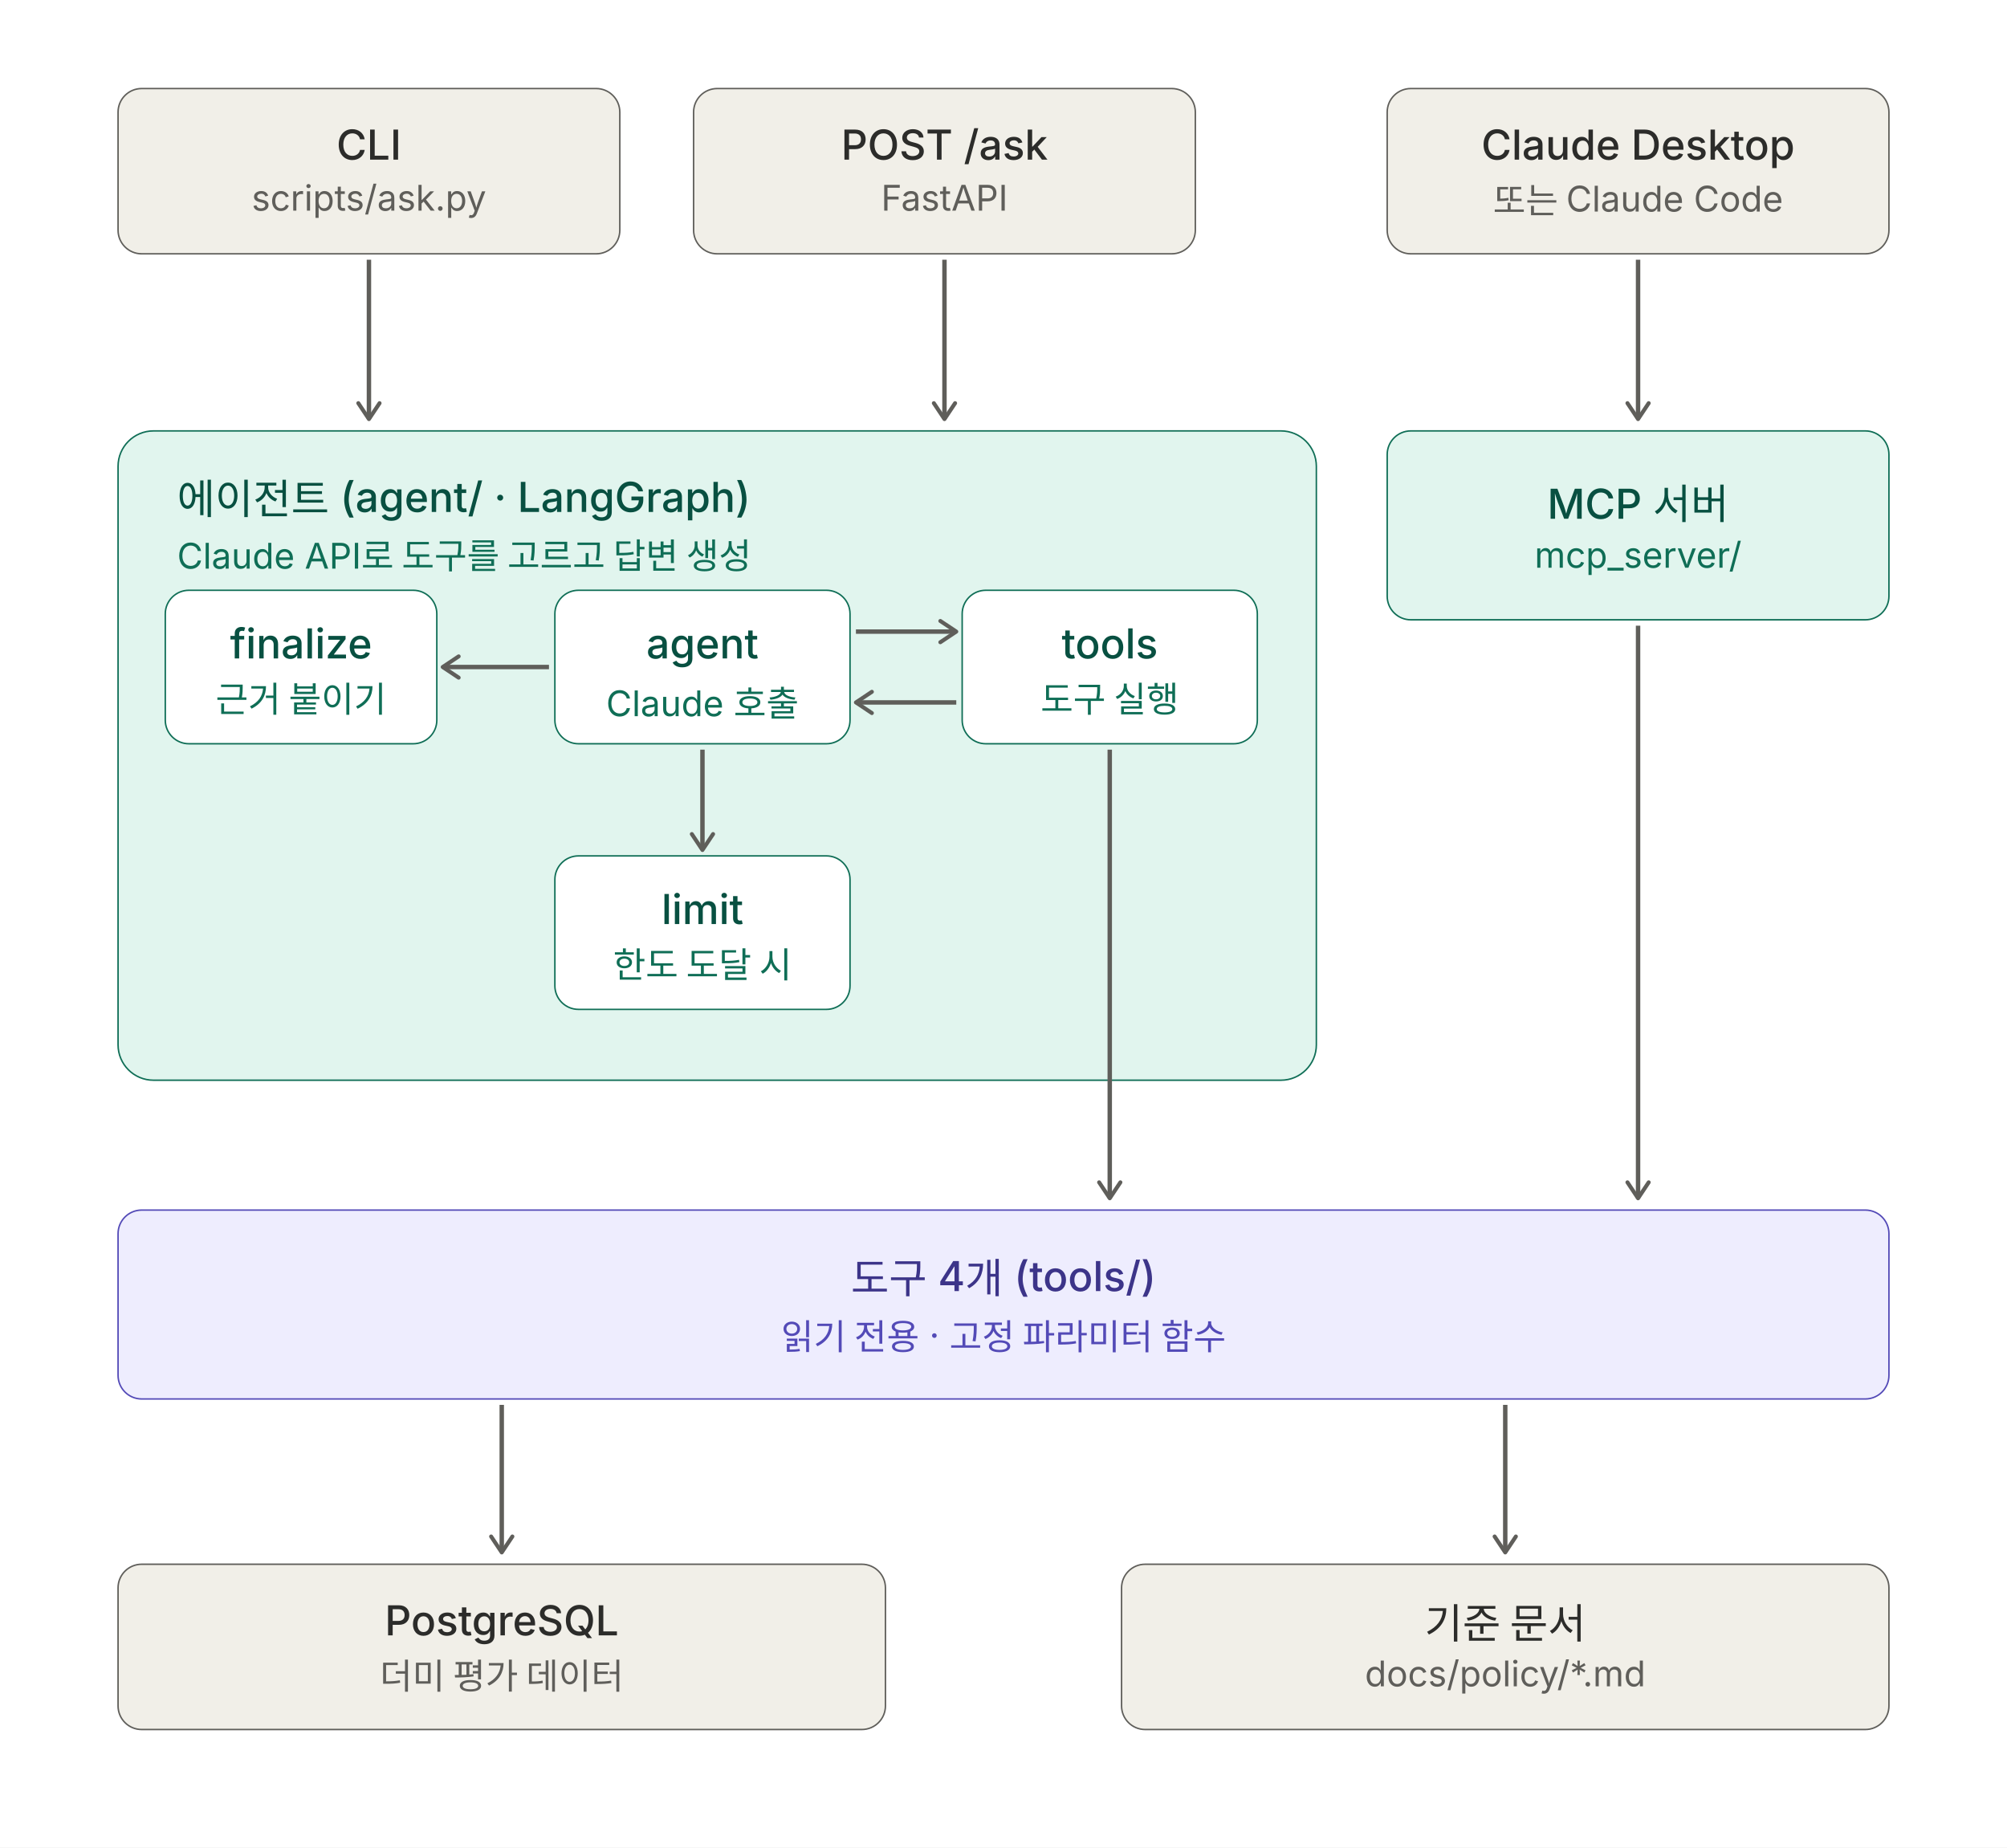
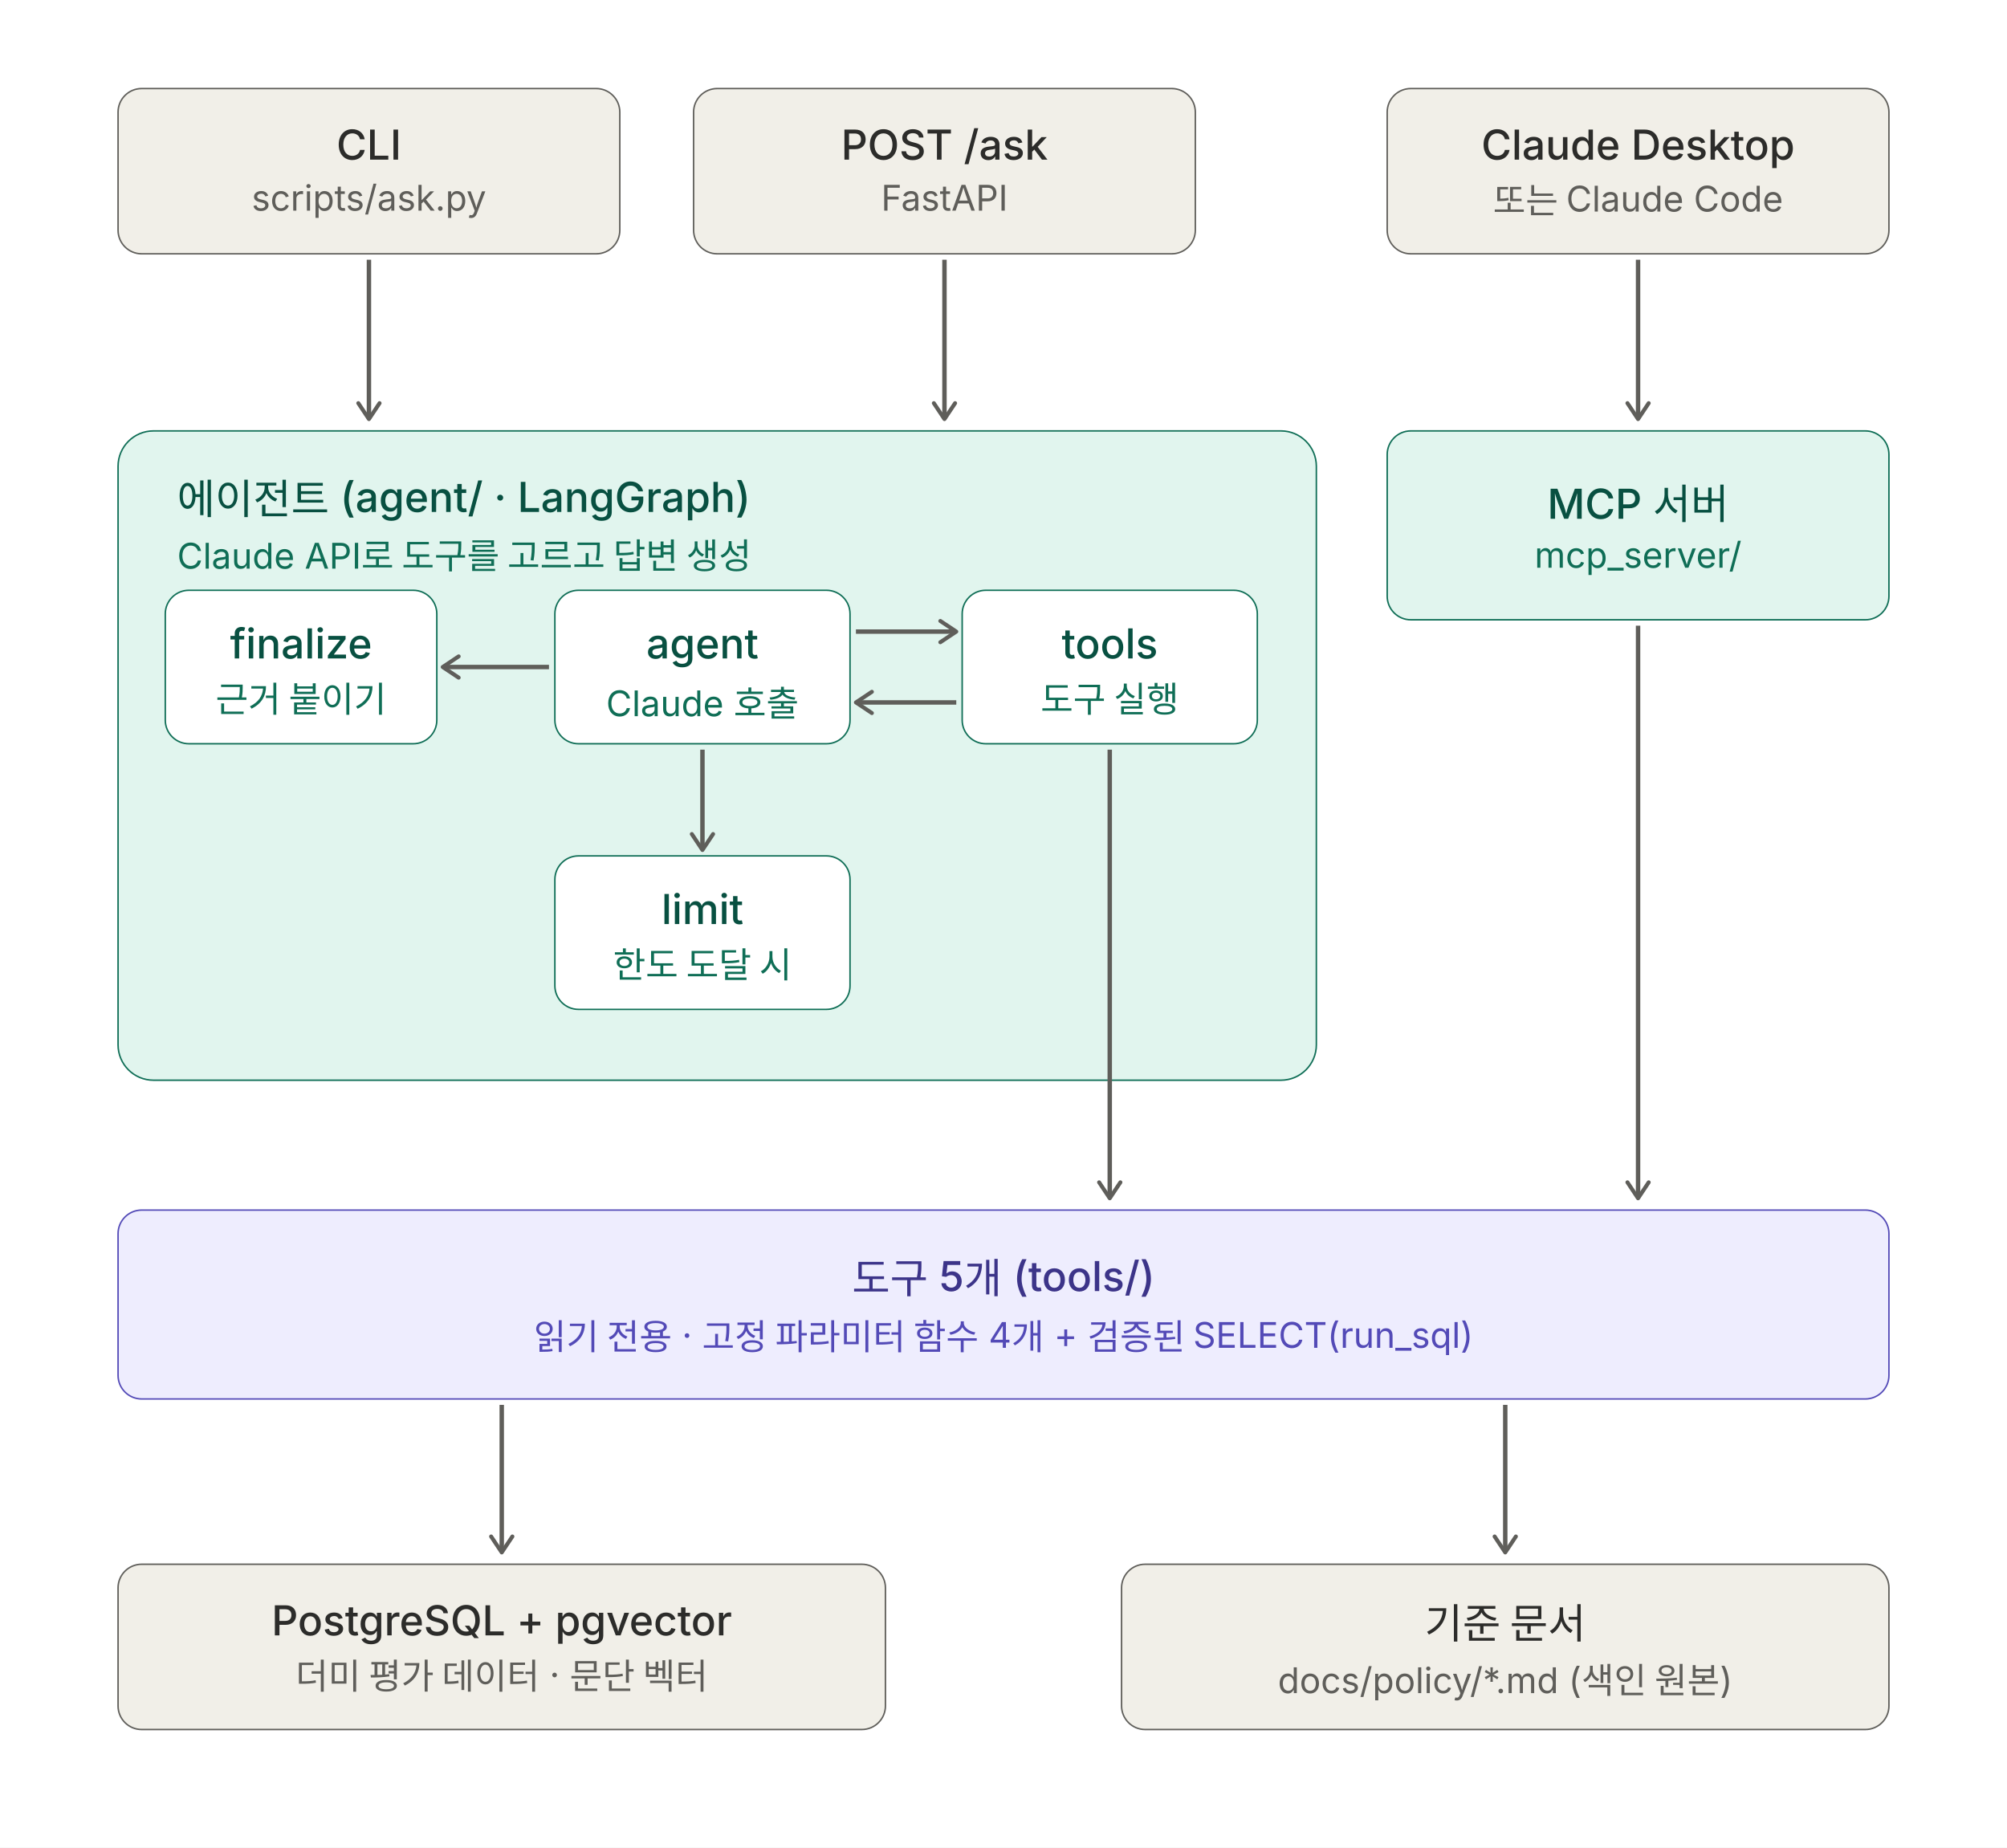
<svg xmlns="http://www.w3.org/2000/svg" width="680" height="626" viewBox="0 0 680 626" role="img" font-family="'Apple SD Gothic Neo','Noto Sans KR','Malgun Gothic',-apple-system,'Segoe UI',sans-serif">
  <defs>
    <marker id="arrow" viewBox="0 0 10 10" refX="8" refY="5" markerWidth="6" markerHeight="6" orient="auto-start-reverse">
      <path d="M2 1L8 5L2 9" fill="none" stroke="#5F5E5A" stroke-width="1.5" stroke-linecap="round" stroke-linejoin="round" />
    </marker>
    <style>
.bg{fill:#ffffff}
.th{font-size:14px;font-weight:500;text-anchor:middle;dominant-baseline:central}
.ts{font-size:12px;text-anchor:middle;dominant-baseline:central}
.l{text-anchor:start}
.gray{fill:#F1EFE8;stroke:#5F5E5A;stroke-width:.5}
.teal{fill:#E1F5EE;stroke:#0F6E56;stroke-width:.5}
.purple{fill:#EEEDFE;stroke:#534AB7;stroke-width:.5}
.inner{fill:#ffffff;stroke:#0F6E56;stroke-width:.5}
.tg{fill:#2C2C2A}.tgs{fill:#5F5E5A}
.tt{fill:#085041}.tts{fill:#0F6E56}
.tp{fill:#3C3489}.tps{fill:#534AB7}
.arr{stroke:#5F5E5A;stroke-width:1.5;fill:none}
</style>
  </defs>
  <rect class="bg" width="680" height="626" />
  <rect class="gray" x="40" y="30" width="170" height="56" rx="8" />
  <text class="th tg" x="125" y="49">CLI</text>
  <text class="ts tgs" x="125" y="67">scripts/ask.py</text>
  <rect class="gray" x="235" y="30" width="170" height="56" rx="8" />
  <text class="th tg" x="320" y="49">POST /ask</text>
  <text class="ts tgs" x="320" y="67">FastAPI</text>
  <rect class="gray" x="470" y="30" width="170" height="56" rx="8" />
  <text class="th tg" x="555" y="49">Claude Desktop</text>
  <text class="ts tgs" x="555" y="67">또는 Claude Code</text>
  <line class="arr" x1="125" y1="88" x2="125" y2="142" marker-end="url(#arrow)" />
  <line class="arr" x1="320" y1="88" x2="320" y2="142" marker-end="url(#arrow)" />
  <line class="arr" x1="555" y1="88" x2="555" y2="142" marker-end="url(#arrow)" />
  <rect class="teal" x="40" y="146" width="406" height="220" rx="12" />
  <text class="th l tt" x="60" y="168">에이전트 (agent/ · LangGraph)</text>
  <text class="ts l tts" x="60" y="186">Claude API로 도구를 고르고 답변 생성</text>
  <rect class="inner" x="56" y="200" width="92" height="52" rx="8" />
  <text class="th tt" x="102" y="218">finalize</text>
  <text class="ts tts" x="102" y="236">근거 붙이기</text>
  <rect class="inner" x="188" y="200" width="100" height="52" rx="8" />
  <text class="th tt" x="238" y="218">agent</text>
  <text class="ts tts" x="238" y="236">Claude 호출</text>
  <rect class="inner" x="326" y="200" width="100" height="52" rx="8" />
  <text class="th tt" x="376" y="218">tools</text>
  <text class="ts tts" x="376" y="236">도구 실행</text>
  <rect class="inner" x="188" y="290" width="100" height="52" rx="8" />
  <text class="th tt" x="238" y="308">limit</text>
  <text class="ts tts" x="238" y="326">한도 도달 시</text>
  <line class="arr" x1="186" y1="226" x2="150" y2="226" marker-end="url(#arrow)" />
  <line class="arr" x1="290" y1="214" x2="324" y2="214" marker-end="url(#arrow)" />
  <line class="arr" x1="324" y1="238" x2="290" y2="238" marker-end="url(#arrow)" />
  <line class="arr" x1="238" y1="254" x2="238" y2="288" marker-end="url(#arrow)" />
  <line class="arr" x1="376" y1="254" x2="376" y2="406" marker-end="url(#arrow)" />
  <line class="arr" x1="555" y1="212" x2="555" y2="406" marker-end="url(#arrow)" />
  <rect class="teal" x="470" y="146" width="170" height="64" rx="8" />
  <text class="th tt" x="555" y="168">MCP 서버</text>
  <text class="ts tts" x="555" y="188">mcp_server/</text>
  <rect class="purple" x="40" y="410" width="600" height="64" rx="8" />
-   <text class="th tp" x="340" y="432">도구 4개 (tools/)</text>
-   <text class="ts tps" x="340" y="452">읽기 전용 · 고정 파라미터 함수</text>
+   <text class="th tp" x="340" y="432">도구 5개 (tools/)</text>
+   <text class="ts tps" x="340" y="452">읽기 전용 · 고정 파라미터 함수 4개 + 검증된 SELECT(run_sql)</text>
  <line class="arr" x1="170" y1="476" x2="170" y2="526" marker-end="url(#arrow)" />
  <line class="arr" x1="510" y1="476" x2="510" y2="526" marker-end="url(#arrow)" />
  <rect class="gray" x="40" y="530" width="260" height="56" rx="8" />
-   <text class="th tg" x="170" y="549">PostgreSQL</text>
-   <text class="ts tgs" x="170" y="567">더미 평가 데이터</text>
+   <text class="th tg" x="170" y="549">PostgreSQL + pgvector</text>
+   <text class="ts tgs" x="170" y="567">더미 평가 데이터 · 문단 벡터</text>
  <rect class="gray" x="380" y="530" width="260" height="56" rx="8" />
  <text class="th tg" x="510" y="549">기준 문서</text>
-   <text class="ts tgs" x="510" y="567">docs/policy/*.md</text>
+   <text class="ts tgs" x="510" y="567">docs/policy/*.md (색인 원본)</text>
</svg>
